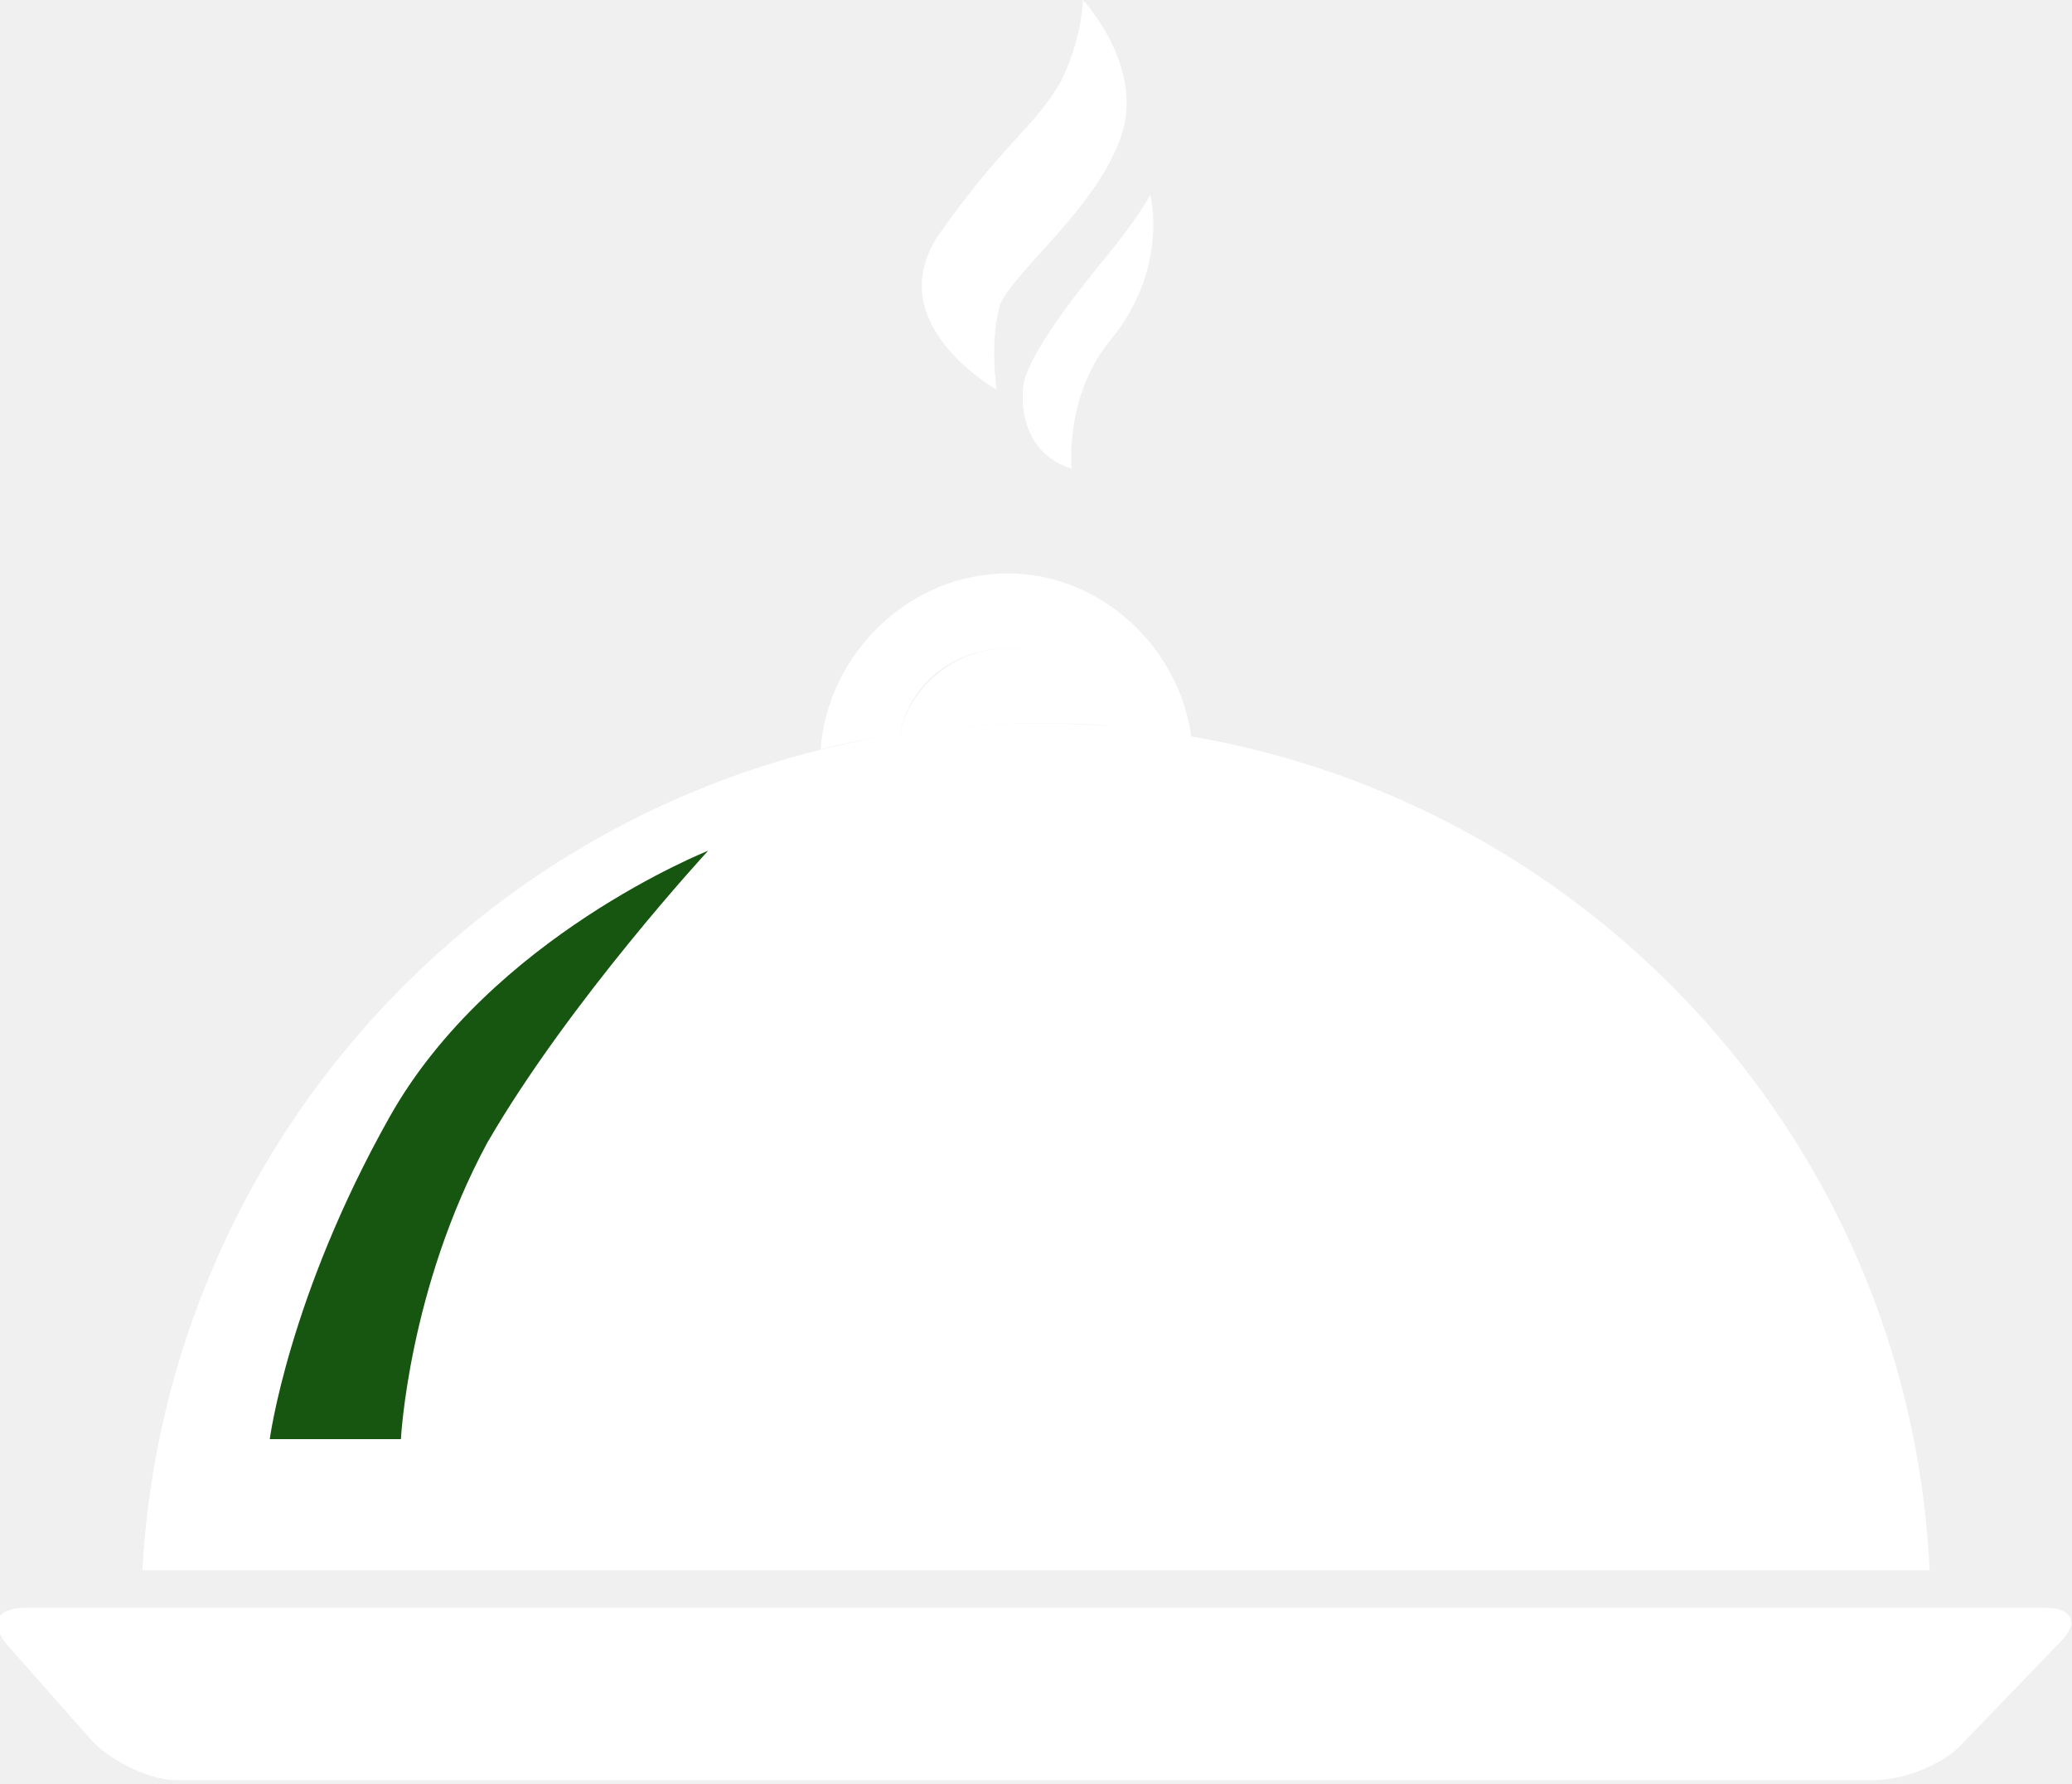
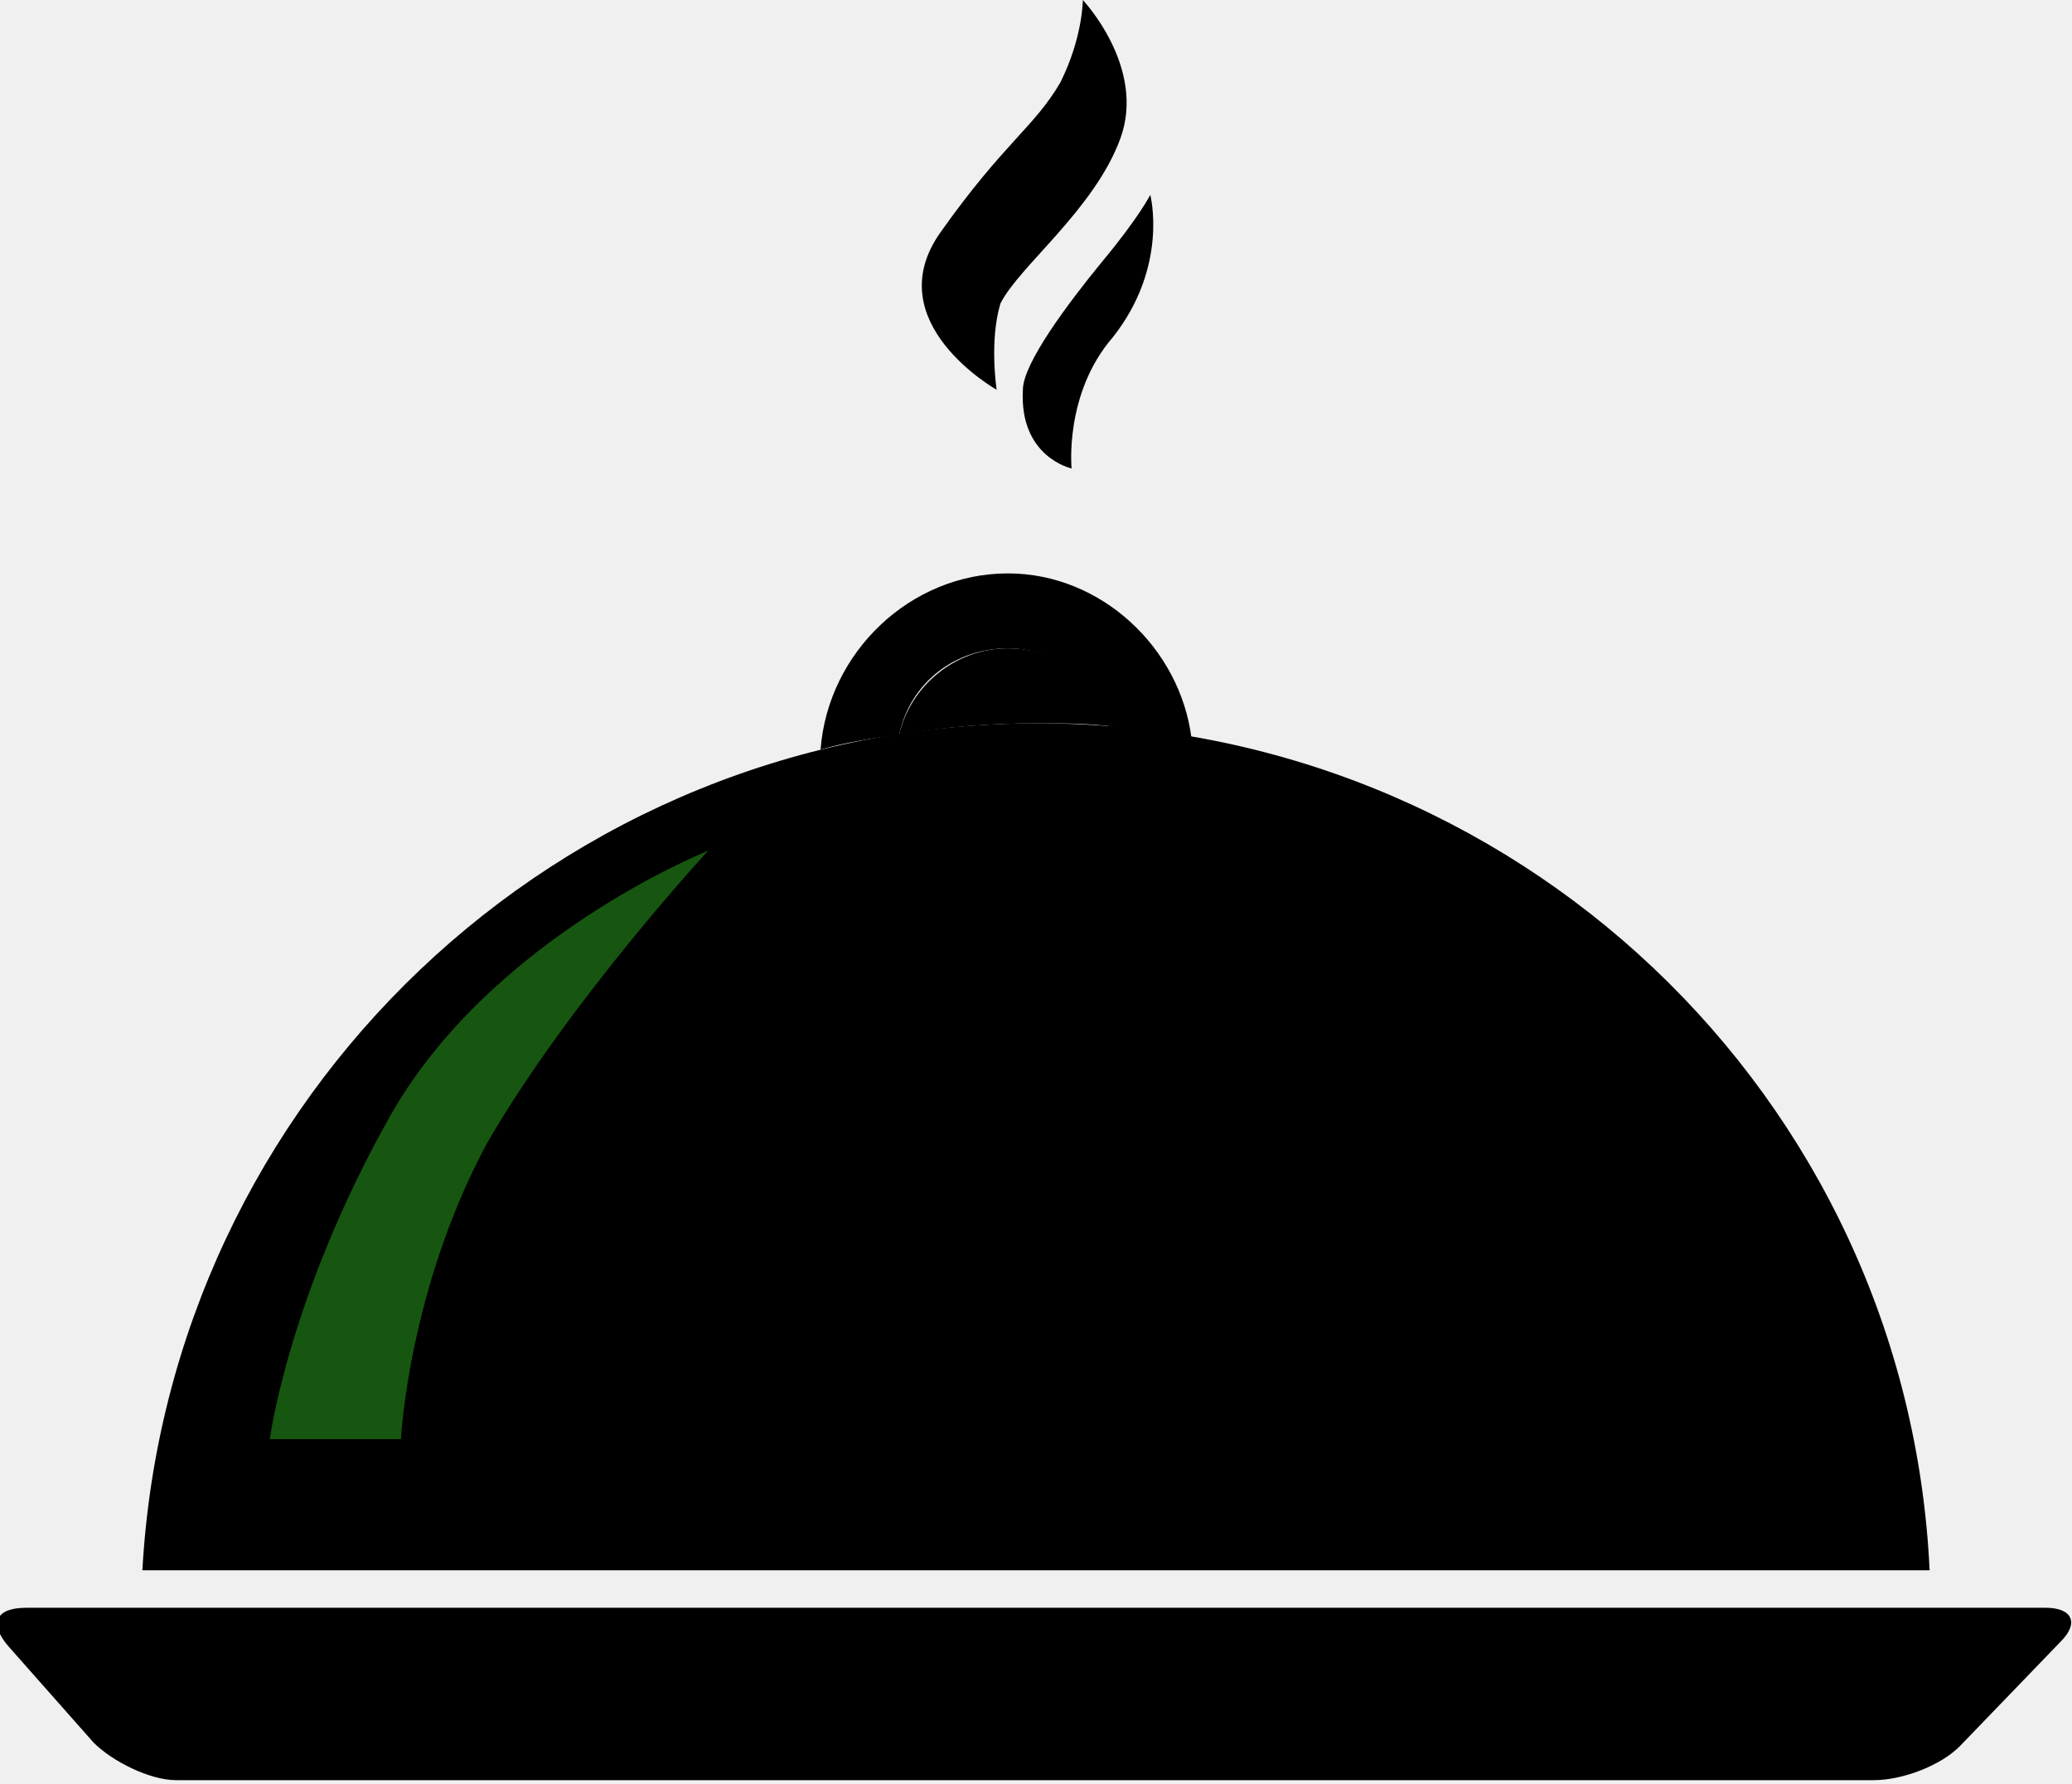
<svg xmlns="http://www.w3.org/2000/svg" viewBox="0 0 55.3 47.6">
  <style type="text/css">
- 	.st0{fill:#FFF;}
+ 	.st0{fill:#000;}
	.st1{fill:#165610;}
- 	.st2{fill:#fff;}
+ 	.st2{fill:#000;}
</style>
  <g>
    <g>
      <path class="st0" d="M27.7,19.3c-12.8,0-23.2,10-23.9,22.6h47.7C50.9,29.2,40.4,19.3,27.7,19.3z" />
    </g>
    <path class="st0" d="M52.3,46.6c-0.5,0.5-1.5,0.9-2.3,0.9H4.7c-0.7,0-1.7-0.5-2.2-1l-2.3-2.6c-0.5-0.6-0.3-1,0.5-1h53.9   c0.7,0,0.9,0.4,0.4,0.9L52.3,46.6z" />
    <path class="st1" d="M18.9,22.7c0,0-5.8,2.3-8.5,7.1c-2.7,4.8-3.2,8.6-3.2,8.6h3.5c0,0,0.2-4,2.3-7.9   C15.2,26.7,18.9,22.7,18.9,22.7z" />
    <g>
      <path class="st0" d="M26.9,17.3c-1.4,0-2.6,1-2.9,2.3c1.2-0.2,2.4-0.3,3.7-0.3c0.7,0,1.4,0,2.1,0.1C29.4,18.1,28.2,17.3,26.9,17.3    z" />
      <path class="st0" d="M26.9,17.3c1.3,0,2.4,0.9,2.8,2.1c0.7,0.1,1.4,0.2,2.1,0.3c-0.3-2.4-2.4-4.4-4.9-4.4c-2.6,0-4.8,2.1-5,4.7    c0.7-0.2,1.4-0.3,2.1-0.4C24.3,18.2,25.5,17.3,26.9,17.3z" />
    </g>
    <path class="st2" d="M26.6,10.4c0,0-3.2-1.8-1.5-4.2c1.7-2.4,2.5-2.8,3.2-4C28.9,1,28.9,0,28.9,0s1.7,1.8,1,3.7   c-0.7,1.9-2.7,3.4-3.2,4.4C26.4,9.1,26.6,10.4,26.6,10.4z" />
    <path class="st2" d="M30.7,5.2c0,0-0.3,0.6-1.3,1.8c-0.9,1.1-2.1,2.7-2.1,3.4c-0.1,1.8,1.3,2.1,1.3,2.1s-0.2-2,1.1-3.5   C31.2,7.1,30.7,5.2,30.7,5.2z" />
  </g>
</svg>
